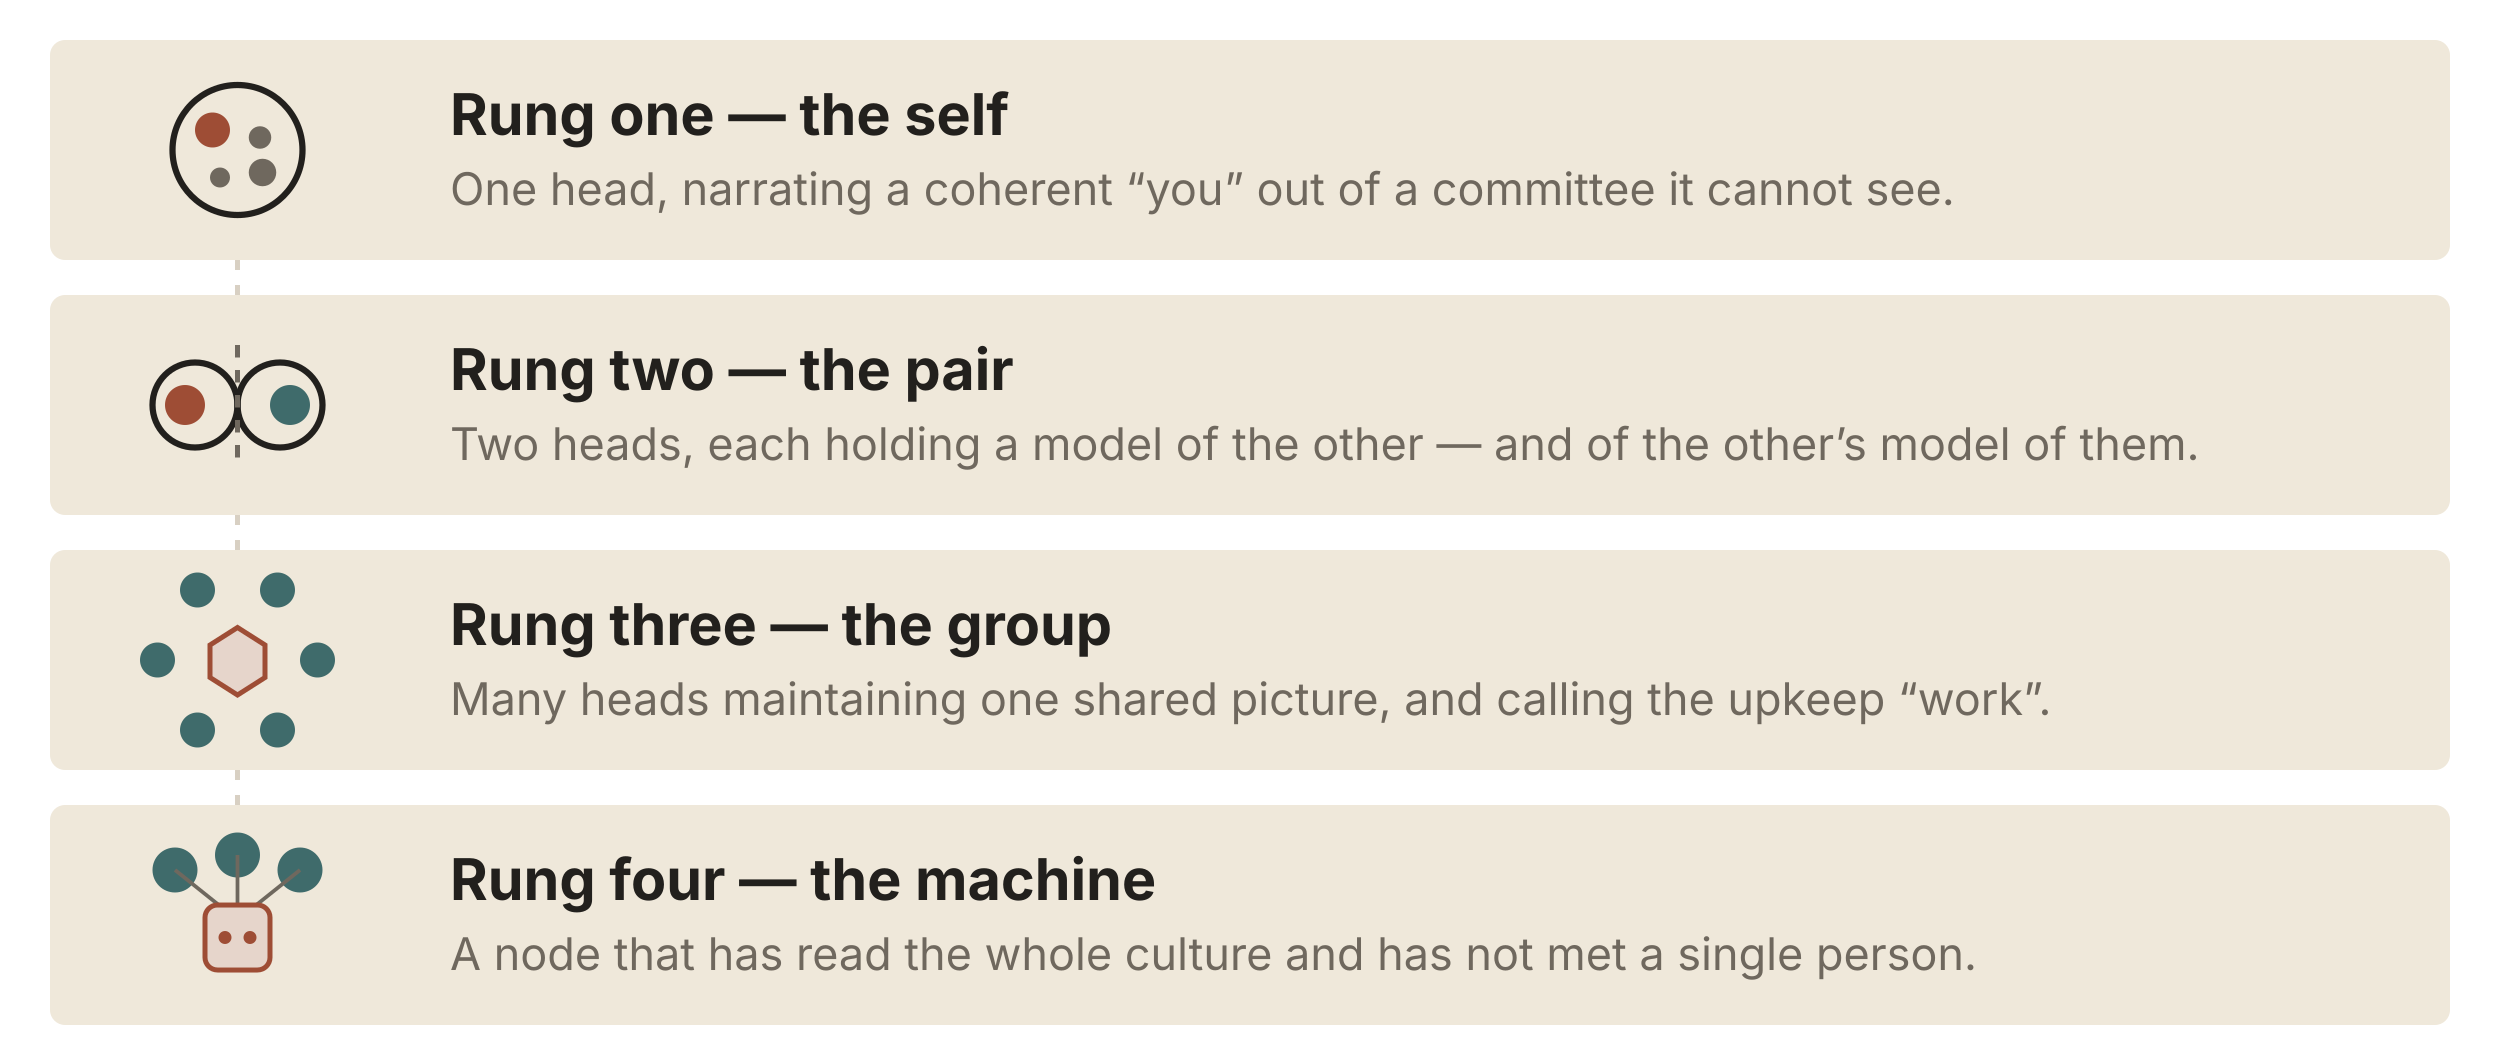
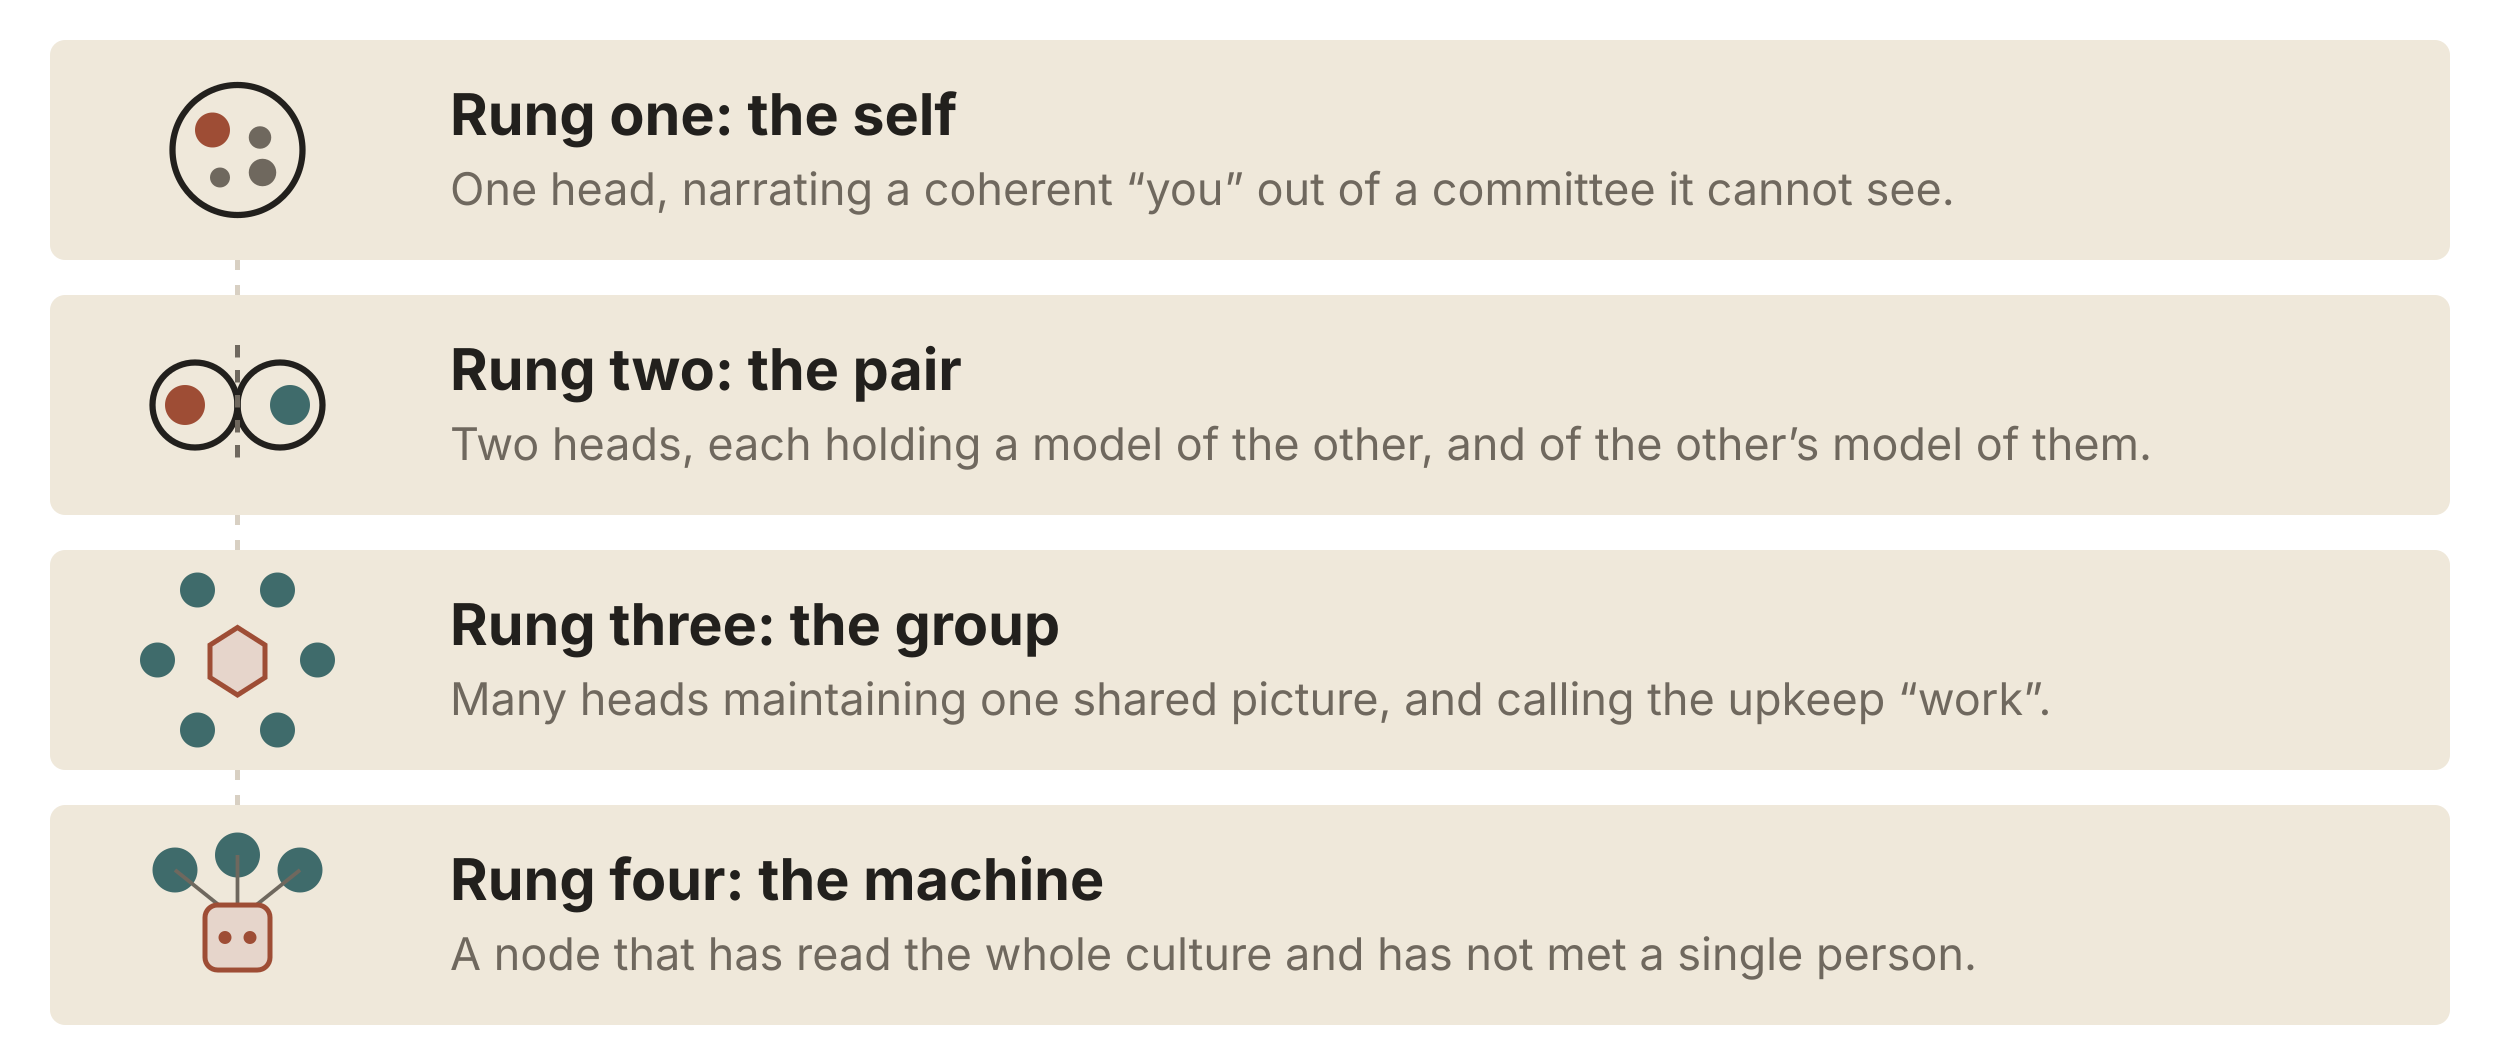
<svg xmlns="http://www.w3.org/2000/svg" viewBox="0 0 1000 424" role="img" aria-label="The ladder: self, pair, group, machine">
  <style>
    text { font-family: Inter, "Helvetica Neue", Helvetica, Arial, sans-serif; }
    .ink { fill: #22201d; }
    .muted { fill: #6f685e; }
    .accent { fill: #9e4d35; }
    .cool { fill: #3f6b6b; }
    .panel { fill: #efe8da; }
    .soft { fill: #e6d5cb; }
    .softc { fill: #d6e2e0; }
    .s-ink { stroke: #22201d; fill: none; }
    .s-muted { stroke: #6f685e; fill: none; }
    .s-line { stroke: #d8d0c3; fill: none; }
    .s-accent { stroke: #9e4d35; fill: none; }
    .s-cool { stroke: #3f6b6b; fill: none; }
    .m-ink { fill: #22201d; }
    .m-accent { fill: #9e4d35; }
    .m-cool { fill: #3f6b6b; }
    .m-muted { fill: #6f685e; }
    @media (prefers-color-scheme: dark) {
      .ink { fill: #eee9df; } .muted { fill: #aaa196; } .accent { fill: #d18165; } .cool { fill: #7fb3ad; }
      .panel { fill: #26231f; } .soft { fill: #3d2c25; } .softc { fill: #26332f; }
      .s-ink { stroke: #eee9df; } .s-muted { stroke: #aaa196; } .s-line { stroke: #3d3832; }
      .s-accent { stroke: #d18165; } .s-cool { stroke: #7fb3ad; }
      .m-ink { fill: #eee9df; } .m-accent { fill: #d18165; } .m-cool { fill: #7fb3ad; } .m-muted { fill: #aaa196; }
    }
  </style>
  <defs>
    <marker id="a-ink" viewBox="0 0 10 10" refX="9" refY="5" markerWidth="7" markerHeight="7" orient="auto-start-reverse">
      <path d="M0,0 L10,5 L0,10 z" class="m-ink" />
    </marker>
    <marker id="a-accent" viewBox="0 0 10 10" refX="9" refY="5" markerWidth="7" markerHeight="7" orient="auto-start-reverse">
      <path d="M0,0 L10,5 L0,10 z" class="m-accent" />
    </marker>
    <marker id="a-cool" viewBox="0 0 10 10" refX="9" refY="5" markerWidth="7" markerHeight="7" orient="auto-start-reverse">
      <path d="M0,0 L10,5 L0,10 z" class="m-cool" />
    </marker>
    <marker id="a-muted" viewBox="0 0 10 10" refX="9" refY="5" markerWidth="7" markerHeight="7" orient="auto-start-reverse">
      <path d="M0,0 L10,5 L0,10 z" class="m-muted" />
    </marker>
  </defs>
  <g class="s-line" stroke-width="2" stroke-dasharray="4 6">
    <line x1="95" y1="104" x2="95" y2="118" />
    <line x1="95" y1="206" x2="95" y2="220" />
    <line x1="95" y1="308" x2="95" y2="322" />
  </g>
  <rect x="20" y="16" width="960" height="88" rx="6" class="panel" />
  <circle cx="95" cy="60" r="26" class="s-ink" stroke-width="2.5" />
  <circle cx="85" cy="52" r="7" class="accent" />
  <circle cx="104" cy="55" r="4.5" class="muted" />
  <circle cx="88" cy="71" r="4" class="muted" />
  <circle cx="105" cy="69" r="5.5" class="muted" />
-   <text x="180" y="54" font-size="23" font-weight="700" class="ink">Rung one — the self</text>
+   <text x="180" y="54" font-size="23" font-weight="700" class="ink">Rung one: the self</text>
  <text x="180" y="82" font-size="18" class="muted">One head, narrating a coherent “you” out of a committee it cannot see.</text>
  <rect x="20" y="118" width="960" height="88" rx="6" class="panel" />
  <circle cx="78" cy="162" r="17" class="s-ink" stroke-width="2.5" />
  <circle cx="112" cy="162" r="17" class="s-ink" stroke-width="2.5" />
  <circle cx="74" cy="162" r="8" class="accent" />
  <circle cx="116" cy="162" r="8" class="cool" />
  <line x1="95" y1="138" x2="95" y2="186" class="s-muted" stroke-width="2" stroke-dasharray="5 5" />
-   <text x="180" y="156" font-size="23" font-weight="700" class="ink">Rung two — the pair</text>
-   <text x="180" y="184" font-size="18" class="muted">Two heads, each holding a model of the other — and of the other’s model of them.</text>
+   <text x="180" y="156" font-size="23" font-weight="700" class="ink">Rung two: the pair</text>
+   <text x="180" y="184" font-size="18" class="muted">Two heads, each holding a model of the other, and of the other’s model of them.</text>
  <rect x="20" y="220" width="960" height="88" rx="6" class="panel" />
  <path d="M95 251 L106 258 L106 271 L95 278 L84 271 L84 258 Z" class="soft" stroke="#9e4d35" stroke-width="2" />
  <g class="cool">
    <circle cx="127" cy="264" r="7" />
    <circle cx="111" cy="292" r="7" />
    <circle cx="79" cy="292" r="7" />
    <circle cx="63" cy="264" r="7" />
    <circle cx="79" cy="236" r="7" />
    <circle cx="111" cy="236" r="7" />
  </g>
-   <text x="180" y="258" font-size="23" font-weight="700" class="ink">Rung three — the group</text>
+   <text x="180" y="258" font-size="23" font-weight="700" class="ink">Rung three: the group</text>
  <text x="180" y="286" font-size="18" class="muted">Many heads maintaining one shared picture, and calling the upkeep “work”.</text>
  <rect x="20" y="322" width="960" height="88" rx="6" class="panel" />
  <g class="cool">
    <circle cx="70" cy="348" r="9" />
    <circle cx="95" cy="342" r="9" />
    <circle cx="120" cy="348" r="9" />
  </g>
  <g class="s-muted" stroke-width="1.5">
    <line x1="70" y1="348" x2="95" y2="368" />
    <line x1="95" y1="342" x2="95" y2="362" />
    <line x1="120" y1="348" x2="95" y2="368" />
  </g>
  <rect x="82" y="362" width="26" height="26" rx="5" class="soft" stroke="#9e4d35" stroke-width="2" />
  <circle cx="90" cy="375" r="2.6" class="accent" />
  <circle cx="100" cy="375" r="2.6" class="accent" />
-   <text x="180" y="360" font-size="23" font-weight="700" class="ink">Rung four — the machine</text>
+   <text x="180" y="360" font-size="23" font-weight="700" class="ink">Rung four: the machine</text>
  <text x="180" y="388" font-size="18" class="muted">A node that has read the whole culture and has not met a single person.</text>
</svg>
